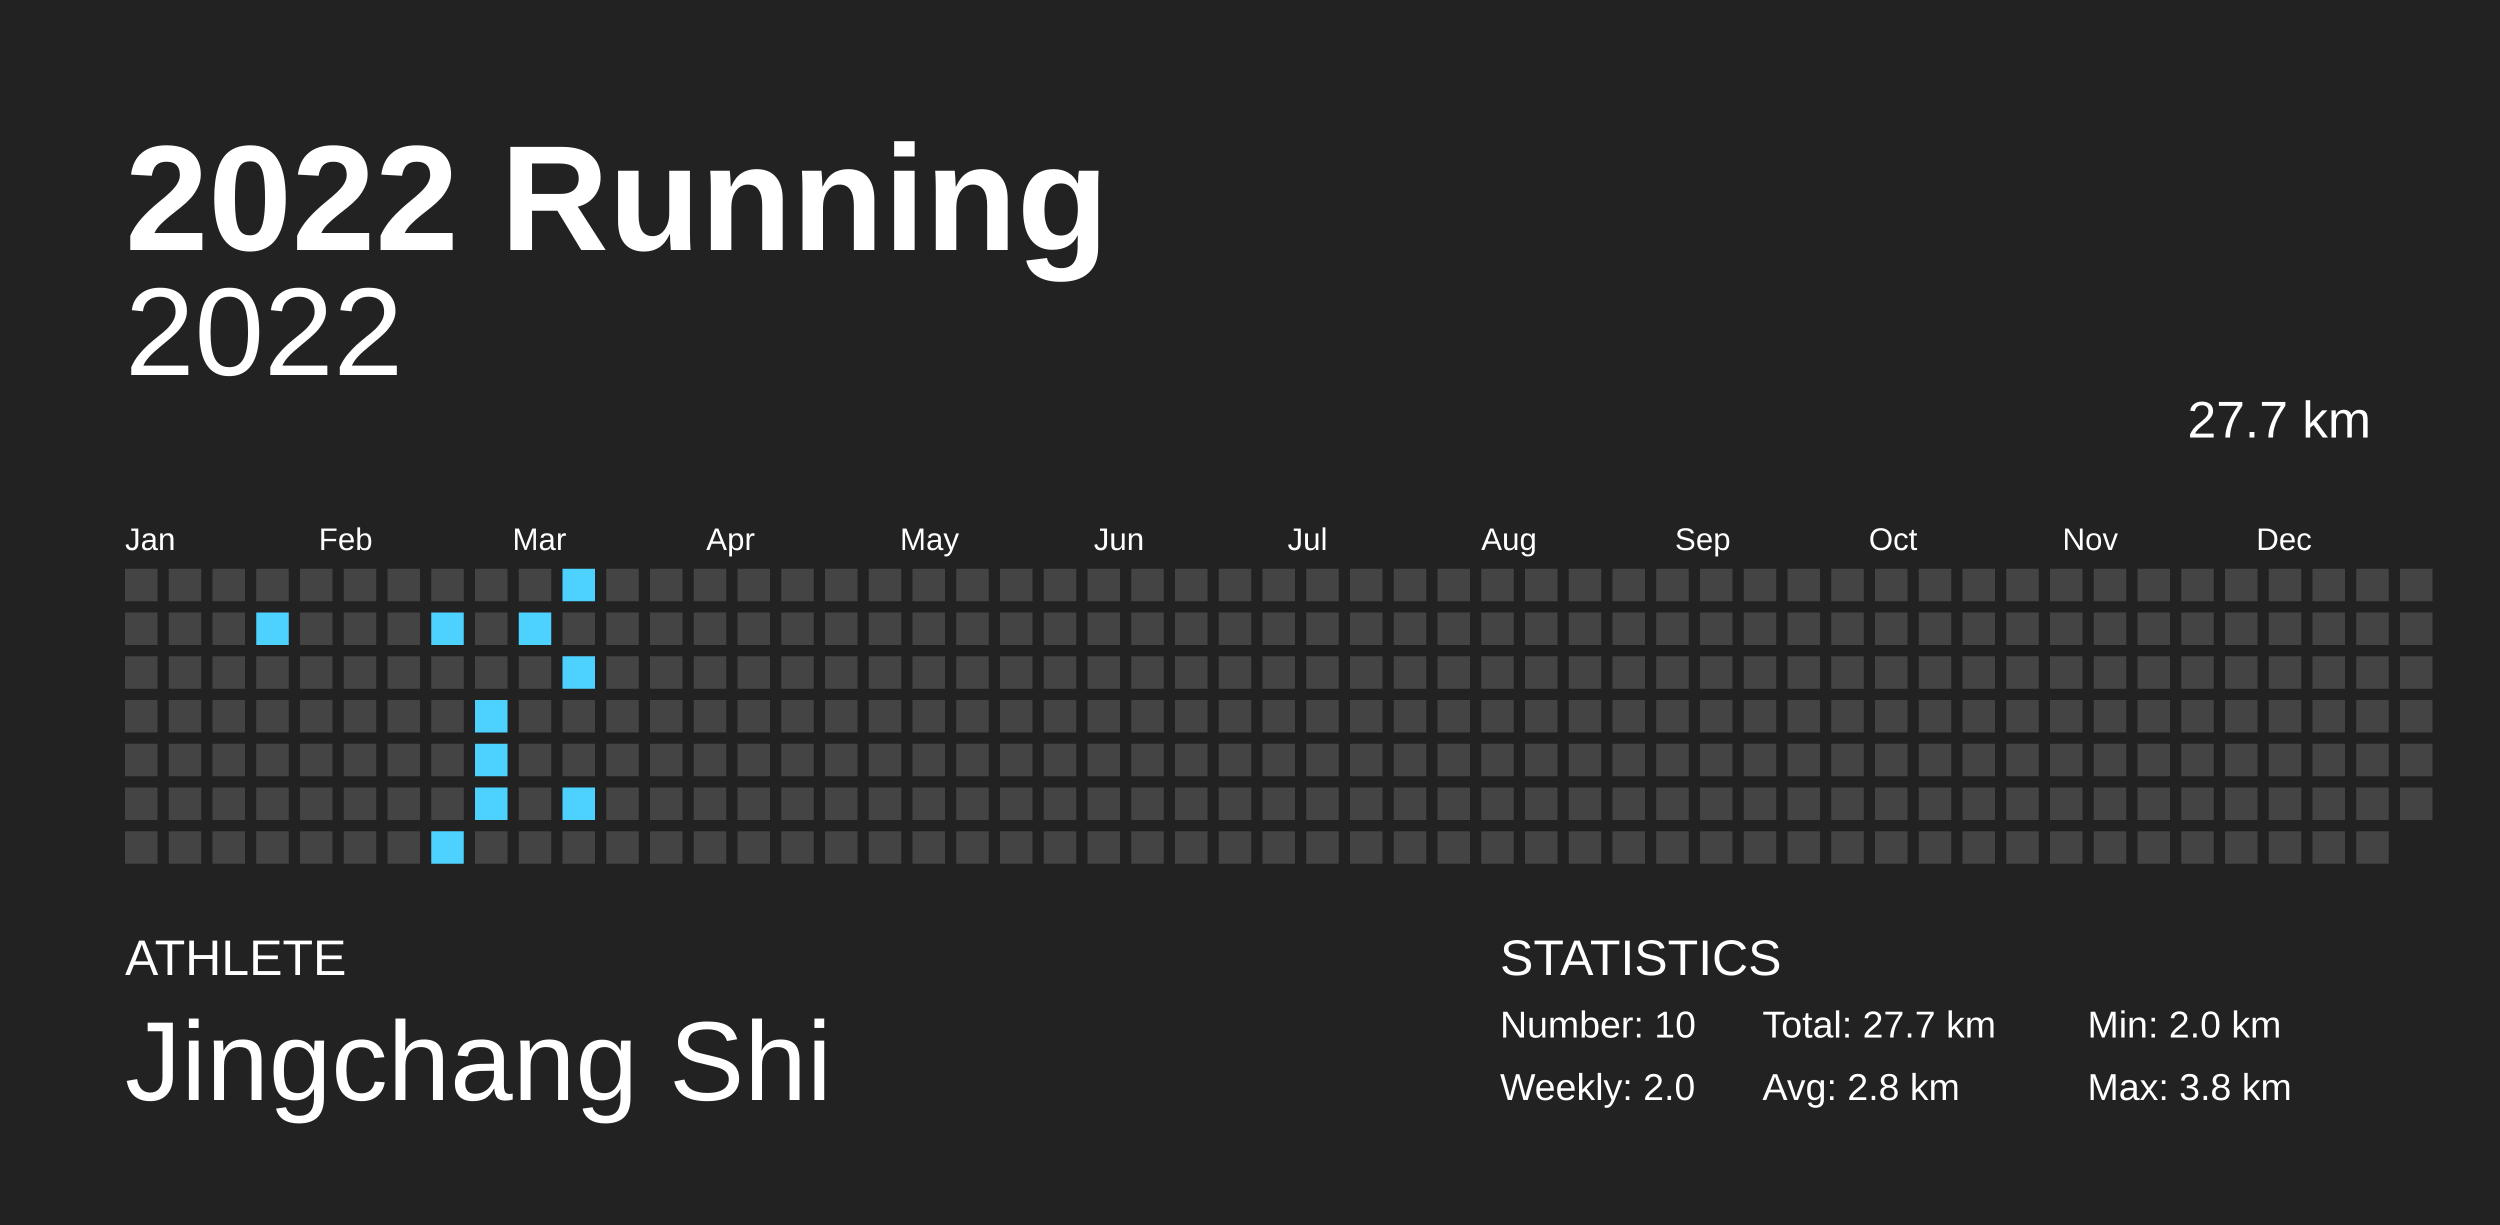
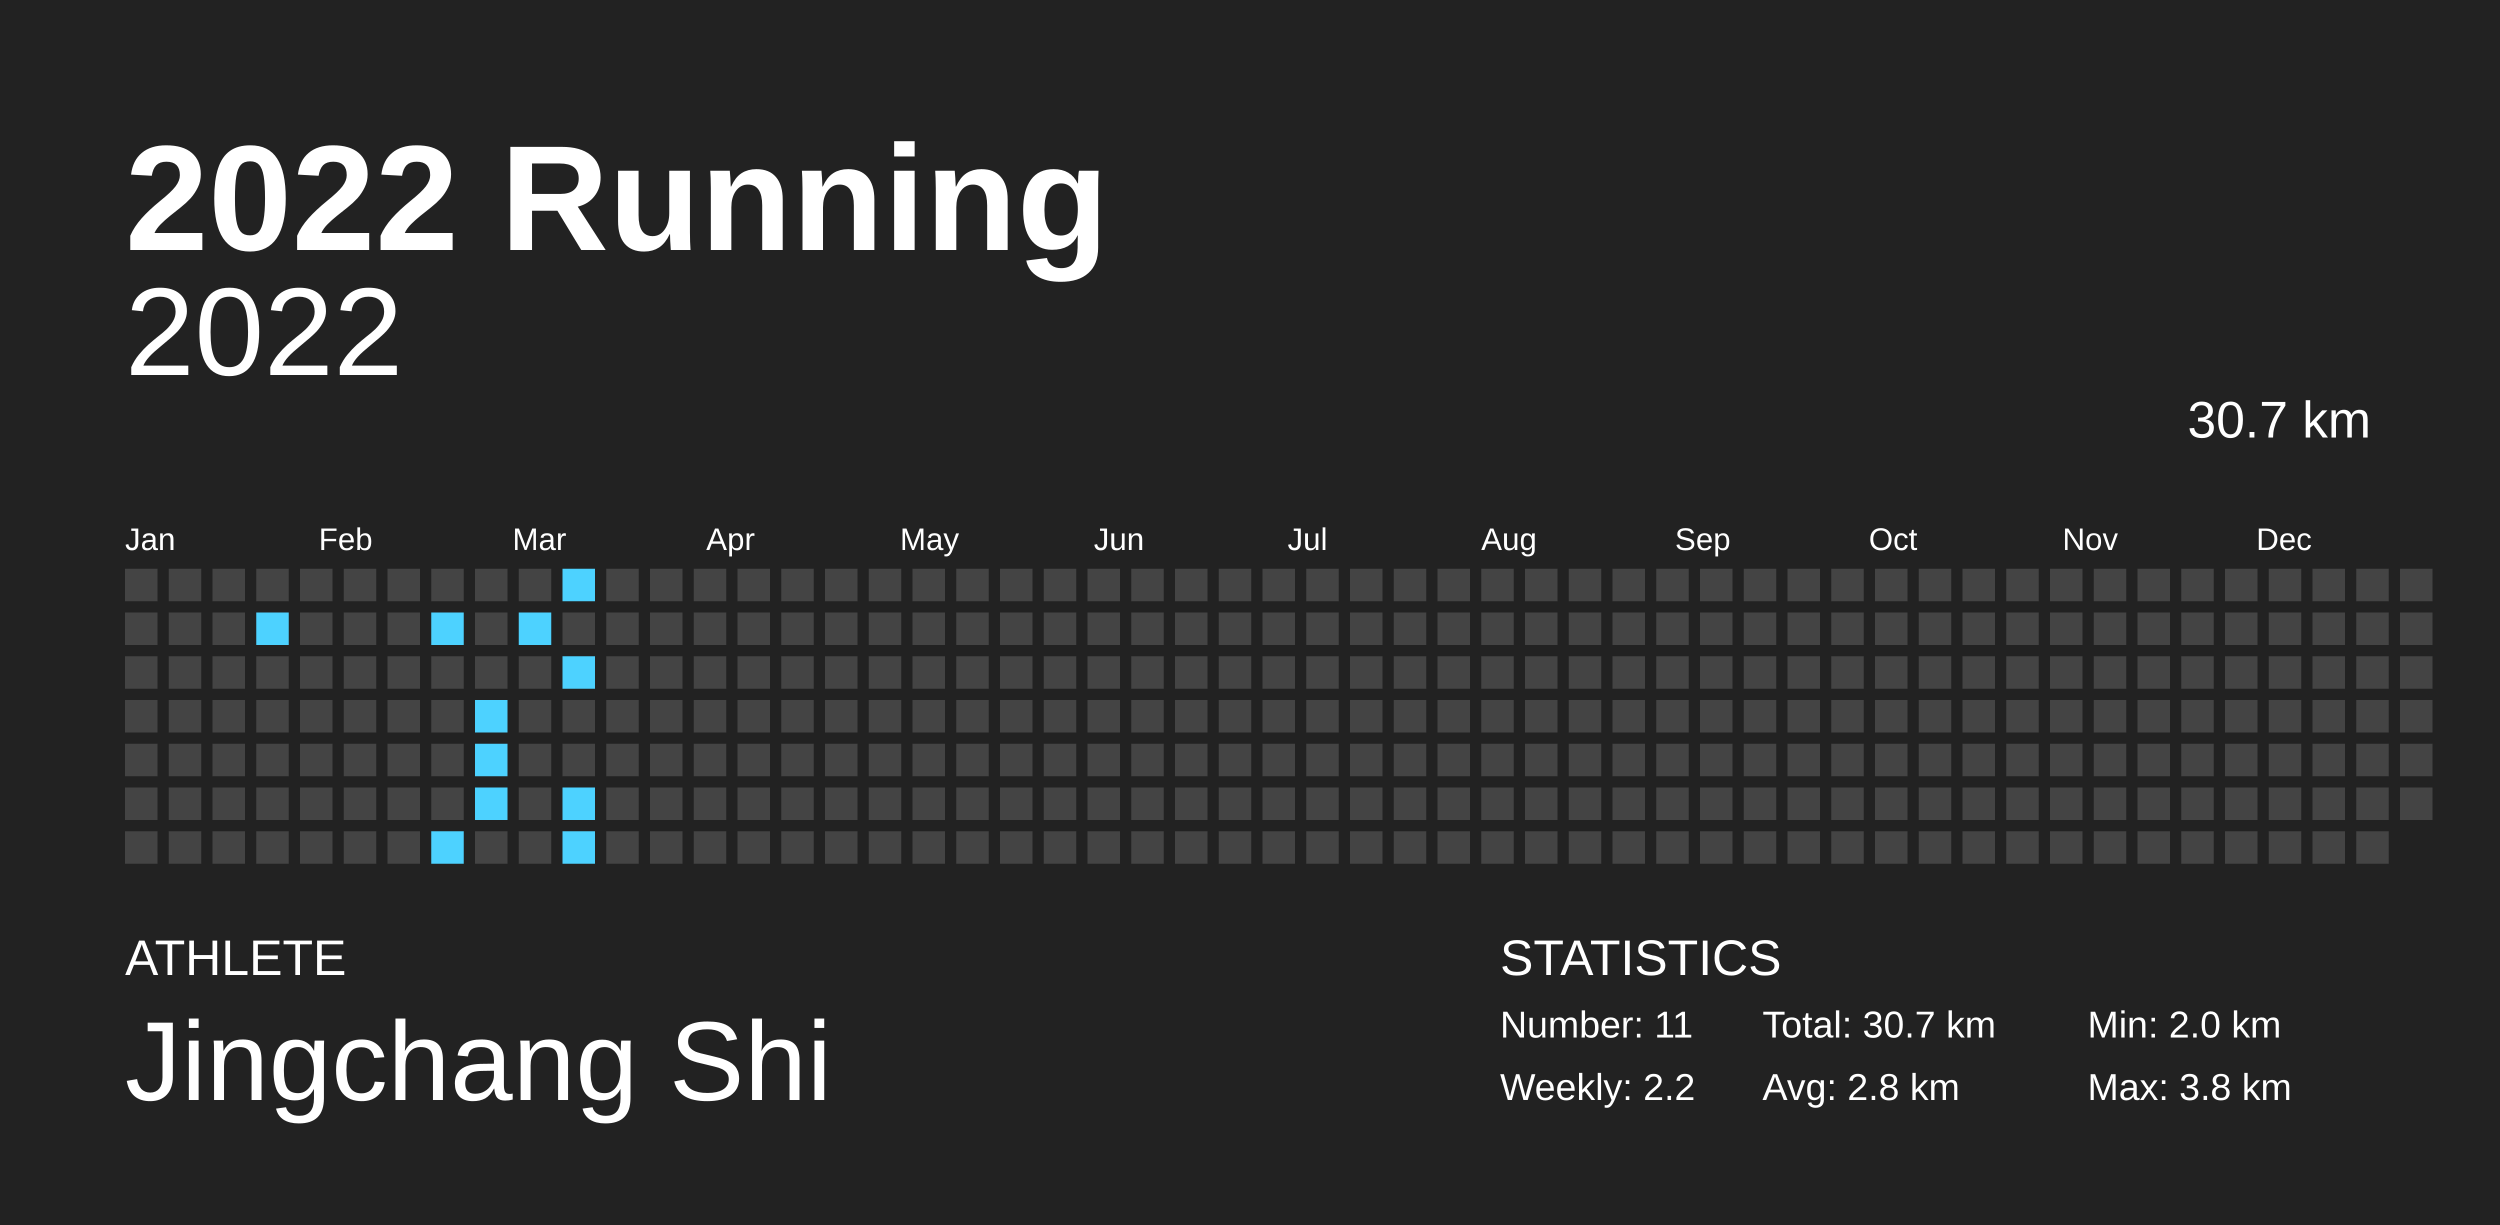
<svg xmlns="http://www.w3.org/2000/svg" baseProfile="full" height="98mm" version="1.1" viewBox="0,0,200,98" width="200mm">
  <defs />
  <rect fill="#222222" height="98" width="200" x="0" y="0" />
  <text fill="#FFFFFF" style="font-size:12px; font-family:Arial; font-weight:bold;" x="10" y="20">2022 Running</text>
  <text fill="#FFFFFF" style="font-size:4px; font-family:Arial" x="10" y="78">ATHLETE</text>
  <text fill="#FFFFFF" style="font-size:9px; font-family:Arial" x="10" y="88">Jingchang Shi</text>
  <text fill="#FFFFFF" style="font-size:4px; font-family:Arial" x="120" y="78">STATISTICS</text>
-   <text fill="#FFFFFF" style="font-size:3px; font-family:Arial" x="120" y="83">Number: 10</text>
-   <text fill="#FFFFFF" style="font-size:3px; font-family:Arial" x="120" y="88">Weekly: 2.0</text>
-   <text fill="#FFFFFF" style="font-size:3px; font-family:Arial" x="141" y="83">Total: 27.7 km</text>
+   <text fill="#FFFFFF" style="font-size:3px; font-family:Arial" x="120" y="83">Number: 11</text>
+   <text fill="#FFFFFF" style="font-size:3px; font-family:Arial" x="120" y="88">Weekly: 2.2</text>
+   <text fill="#FFFFFF" style="font-size:3px; font-family:Arial" x="141" y="83">Total: 30.7 km</text>
  <text fill="#FFFFFF" style="font-size:3px; font-family:Arial" x="141" y="88">Avg: 2.8 km</text>
  <text fill="#FFFFFF" style="font-size:3px; font-family:Arial" x="167" y="83">Min: 2.0 km</text>
  <text fill="#FFFFFF" style="font-size:3px; font-family:Arial" x="167" y="88">Max: 3.8 km</text>
  <text alignment-baseline="hanging" fill="#FFFFFF" style="font-size:10.0px; font-family:Arial;" x="10" y="30">2022</text>
-   <text alignment-baseline="hanging" fill="#FFFFFF" style="font-size:4.125px; font-family:Arial;" x="175" y="35">27.7 km</text>
+   <text alignment-baseline="hanging" fill="#FFFFFF" style="font-size:4.125px; font-family:Arial;" x="175" y="35">30.7 km</text>
  <text fill="#FFFFFF" style="font-size:2.5px; font-family:Arial" x="10.0" y="44">Jan</text>
  <text fill="#FFFFFF" style="font-size:2.5px; font-family:Arial" x="25.5" y="44">Feb</text>
  <text fill="#FFFFFF" style="font-size:2.5px; font-family:Arial" x="41.0" y="44">Mar</text>
  <text fill="#FFFFFF" style="font-size:2.5px; font-family:Arial" x="56.5" y="44">Apr</text>
  <text fill="#FFFFFF" style="font-size:2.5px; font-family:Arial" x="72.0" y="44">May</text>
  <text fill="#FFFFFF" style="font-size:2.5px; font-family:Arial" x="87.5" y="44">Jun</text>
  <text fill="#FFFFFF" style="font-size:2.5px; font-family:Arial" x="103.0" y="44">Jul</text>
  <text fill="#FFFFFF" style="font-size:2.5px; font-family:Arial" x="118.5" y="44">Aug</text>
  <text fill="#FFFFFF" style="font-size:2.5px; font-family:Arial" x="134.0" y="44">Sep</text>
  <text fill="#FFFFFF" style="font-size:2.5px; font-family:Arial" x="149.5" y="44">Oct</text>
  <text fill="#FFFFFF" style="font-size:2.5px; font-family:Arial" x="165.0" y="44">Nov</text>
  <text fill="#FFFFFF" style="font-size:2.5px; font-family:Arial" x="180.5" y="44">Dec</text>
  <rect fill="#444444" height="2.6" width="2.6" x="10.0" y="45.5" />
  <rect fill="#444444" height="2.6" width="2.6" x="10.0" y="49.0" />
  <rect fill="#444444" height="2.6" width="2.6" x="10.0" y="52.5" />
  <rect fill="#444444" height="2.6" width="2.6" x="10.0" y="56.0" />
  <rect fill="#444444" height="2.6" width="2.6" x="10.0" y="59.5" />
  <rect fill="#444444" height="2.6" width="2.6" x="10.0" y="63.0" />
  <rect fill="#444444" height="2.6" width="2.6" x="10.0" y="66.5" />
  <rect fill="#444444" height="2.6" width="2.6" x="13.5" y="45.5" />
  <rect fill="#444444" height="2.6" width="2.6" x="13.5" y="49.0" />
  <rect fill="#444444" height="2.6" width="2.6" x="13.5" y="52.5" />
  <rect fill="#444444" height="2.6" width="2.6" x="13.5" y="56.0" />
  <rect fill="#444444" height="2.6" width="2.6" x="13.5" y="59.5" />
  <rect fill="#444444" height="2.6" width="2.6" x="13.5" y="63.0" />
  <rect fill="#444444" height="2.6" width="2.6" x="13.5" y="66.5" />
  <rect fill="#444444" height="2.6" width="2.6" x="17.0" y="45.5" />
  <rect fill="#444444" height="2.6" width="2.6" x="17.0" y="49.0" />
  <rect fill="#444444" height="2.6" width="2.6" x="17.0" y="52.5" />
  <rect fill="#444444" height="2.6" width="2.6" x="17.0" y="56.0" />
  <rect fill="#444444" height="2.6" width="2.6" x="17.0" y="59.5" />
  <rect fill="#444444" height="2.6" width="2.6" x="17.0" y="63.0" />
  <rect fill="#444444" height="2.6" width="2.6" x="17.0" y="66.5" />
  <rect fill="#444444" height="2.6" width="2.6" x="20.5" y="45.5" />
  <rect fill="#4dd2ff" height="2.6" width="2.6" x="20.5" y="49.0" />
  <rect fill="#444444" height="2.6" width="2.6" x="20.5" y="52.5" />
  <rect fill="#444444" height="2.6" width="2.6" x="20.5" y="56.0" />
  <rect fill="#444444" height="2.6" width="2.6" x="20.5" y="59.5" />
  <rect fill="#444444" height="2.6" width="2.6" x="20.5" y="63.0" />
  <rect fill="#444444" height="2.6" width="2.6" x="20.5" y="66.5" />
  <rect fill="#444444" height="2.6" width="2.6" x="24.0" y="45.5" />
  <rect fill="#444444" height="2.6" width="2.6" x="24.0" y="49.0" />
  <rect fill="#444444" height="2.6" width="2.6" x="24.0" y="52.5" />
  <rect fill="#444444" height="2.6" width="2.6" x="24.0" y="56.0" />
  <rect fill="#444444" height="2.6" width="2.6" x="24.0" y="59.5" />
  <rect fill="#444444" height="2.6" width="2.6" x="24.0" y="63.0" />
  <rect fill="#444444" height="2.6" width="2.6" x="24.0" y="66.5" />
  <rect fill="#444444" height="2.6" width="2.6" x="27.5" y="45.5" />
  <rect fill="#444444" height="2.6" width="2.6" x="27.5" y="49.0" />
  <rect fill="#444444" height="2.6" width="2.6" x="27.5" y="52.5" />
  <rect fill="#444444" height="2.6" width="2.6" x="27.5" y="56.0" />
  <rect fill="#444444" height="2.6" width="2.6" x="27.5" y="59.5" />
  <rect fill="#444444" height="2.6" width="2.6" x="27.5" y="63.0" />
  <rect fill="#444444" height="2.6" width="2.6" x="27.5" y="66.5" />
  <rect fill="#444444" height="2.6" width="2.6" x="31.0" y="45.5" />
  <rect fill="#444444" height="2.6" width="2.6" x="31.0" y="49.0" />
  <rect fill="#444444" height="2.6" width="2.6" x="31.0" y="52.5" />
  <rect fill="#444444" height="2.6" width="2.6" x="31.0" y="56.0" />
  <rect fill="#444444" height="2.6" width="2.6" x="31.0" y="59.5" />
  <rect fill="#444444" height="2.6" width="2.6" x="31.0" y="63.0" />
  <rect fill="#444444" height="2.6" width="2.6" x="31.0" y="66.5" />
  <rect fill="#444444" height="2.6" width="2.6" x="34.5" y="45.5" />
  <rect fill="#4dd2ff" height="2.6" width="2.6" x="34.5" y="49.0" />
  <rect fill="#444444" height="2.6" width="2.6" x="34.5" y="52.5" />
  <rect fill="#444444" height="2.6" width="2.6" x="34.5" y="56.0" />
  <rect fill="#444444" height="2.6" width="2.6" x="34.5" y="59.5" />
  <rect fill="#444444" height="2.6" width="2.6" x="34.5" y="63.0" />
  <rect fill="#4dd2ff" height="2.6" width="2.6" x="34.5" y="66.5" />
  <rect fill="#444444" height="2.6" width="2.6" x="38.0" y="45.5" />
  <rect fill="#444444" height="2.6" width="2.6" x="38.0" y="49.0" />
  <rect fill="#444444" height="2.6" width="2.6" x="38.0" y="52.5" />
  <rect fill="#4dd2ff" height="2.6" width="2.6" x="38.0" y="56.0" />
  <rect fill="#4dd2ff" height="2.6" width="2.6" x="38.0" y="59.5" />
  <rect fill="#4dd2ff" height="2.6" width="2.6" x="38.0" y="63.0" />
  <rect fill="#444444" height="2.6" width="2.6" x="38.0" y="66.5" />
  <rect fill="#444444" height="2.6" width="2.6" x="41.5" y="45.5" />
  <rect fill="#4dd2ff" height="2.6" width="2.6" x="41.5" y="49.0" />
  <rect fill="#444444" height="2.6" width="2.6" x="41.5" y="52.5" />
  <rect fill="#444444" height="2.6" width="2.6" x="41.5" y="56.0" />
  <rect fill="#444444" height="2.6" width="2.6" x="41.5" y="59.5" />
  <rect fill="#444444" height="2.6" width="2.6" x="41.5" y="63.0" />
  <rect fill="#444444" height="2.6" width="2.6" x="41.5" y="66.5" />
  <rect fill="#4dd2ff" height="2.6" width="2.6" x="45.0" y="45.5" />
  <rect fill="#444444" height="2.6" width="2.6" x="45.0" y="49.0" />
  <rect fill="#4dd2ff" height="2.6" width="2.6" x="45.0" y="52.5" />
  <rect fill="#444444" height="2.6" width="2.6" x="45.0" y="56.0" />
  <rect fill="#444444" height="2.6" width="2.6" x="45.0" y="59.5" />
  <rect fill="#4dd2ff" height="2.6" width="2.6" x="45.0" y="63.0" />
-   <rect fill="#444444" height="2.6" width="2.6" x="45.0" y="66.5" />
+   <rect fill="#4dd2ff" height="2.6" width="2.6" x="45.0" y="66.5" />
  <rect fill="#444444" height="2.6" width="2.6" x="48.5" y="45.5" />
  <rect fill="#444444" height="2.6" width="2.6" x="48.5" y="49.0" />
  <rect fill="#444444" height="2.6" width="2.6" x="48.5" y="52.5" />
  <rect fill="#444444" height="2.6" width="2.6" x="48.5" y="56.0" />
  <rect fill="#444444" height="2.6" width="2.6" x="48.5" y="59.5" />
  <rect fill="#444444" height="2.6" width="2.6" x="48.5" y="63.0" />
  <rect fill="#444444" height="2.6" width="2.6" x="48.5" y="66.5" />
  <rect fill="#444444" height="2.6" width="2.6" x="52.0" y="45.5" />
  <rect fill="#444444" height="2.6" width="2.6" x="52.0" y="49.0" />
  <rect fill="#444444" height="2.6" width="2.6" x="52.0" y="52.5" />
  <rect fill="#444444" height="2.6" width="2.6" x="52.0" y="56.0" />
  <rect fill="#444444" height="2.6" width="2.6" x="52.0" y="59.5" />
  <rect fill="#444444" height="2.6" width="2.6" x="52.0" y="63.0" />
  <rect fill="#444444" height="2.6" width="2.6" x="52.0" y="66.5" />
  <rect fill="#444444" height="2.6" width="2.6" x="55.5" y="45.5" />
  <rect fill="#444444" height="2.6" width="2.6" x="55.5" y="49.0" />
  <rect fill="#444444" height="2.6" width="2.6" x="55.5" y="52.5" />
  <rect fill="#444444" height="2.6" width="2.6" x="55.5" y="56.0" />
  <rect fill="#444444" height="2.6" width="2.6" x="55.5" y="59.5" />
  <rect fill="#444444" height="2.6" width="2.6" x="55.5" y="63.0" />
  <rect fill="#444444" height="2.6" width="2.6" x="55.5" y="66.5" />
  <rect fill="#444444" height="2.6" width="2.6" x="59.0" y="45.5" />
  <rect fill="#444444" height="2.6" width="2.6" x="59.0" y="49.0" />
  <rect fill="#444444" height="2.6" width="2.6" x="59.0" y="52.5" />
  <rect fill="#444444" height="2.6" width="2.6" x="59.0" y="56.0" />
  <rect fill="#444444" height="2.6" width="2.6" x="59.0" y="59.5" />
  <rect fill="#444444" height="2.6" width="2.6" x="59.0" y="63.0" />
  <rect fill="#444444" height="2.6" width="2.6" x="59.0" y="66.5" />
  <rect fill="#444444" height="2.6" width="2.6" x="62.5" y="45.5" />
  <rect fill="#444444" height="2.6" width="2.6" x="62.5" y="49.0" />
  <rect fill="#444444" height="2.6" width="2.6" x="62.5" y="52.5" />
  <rect fill="#444444" height="2.6" width="2.6" x="62.5" y="56.0" />
  <rect fill="#444444" height="2.6" width="2.6" x="62.5" y="59.5" />
  <rect fill="#444444" height="2.6" width="2.6" x="62.5" y="63.0" />
  <rect fill="#444444" height="2.6" width="2.6" x="62.5" y="66.5" />
  <rect fill="#444444" height="2.6" width="2.6" x="66.0" y="45.5" />
  <rect fill="#444444" height="2.6" width="2.6" x="66.0" y="49.0" />
  <rect fill="#444444" height="2.6" width="2.6" x="66.0" y="52.5" />
  <rect fill="#444444" height="2.6" width="2.6" x="66.0" y="56.0" />
  <rect fill="#444444" height="2.6" width="2.6" x="66.0" y="59.5" />
  <rect fill="#444444" height="2.6" width="2.6" x="66.0" y="63.0" />
  <rect fill="#444444" height="2.6" width="2.6" x="66.0" y="66.5" />
  <rect fill="#444444" height="2.6" width="2.6" x="69.5" y="45.5" />
  <rect fill="#444444" height="2.6" width="2.6" x="69.5" y="49.0" />
  <rect fill="#444444" height="2.6" width="2.6" x="69.5" y="52.5" />
  <rect fill="#444444" height="2.6" width="2.6" x="69.5" y="56.0" />
  <rect fill="#444444" height="2.6" width="2.6" x="69.5" y="59.5" />
  <rect fill="#444444" height="2.6" width="2.6" x="69.5" y="63.0" />
  <rect fill="#444444" height="2.6" width="2.6" x="69.5" y="66.5" />
  <rect fill="#444444" height="2.6" width="2.6" x="73.0" y="45.5" />
  <rect fill="#444444" height="2.6" width="2.6" x="73.0" y="49.0" />
  <rect fill="#444444" height="2.6" width="2.6" x="73.0" y="52.5" />
  <rect fill="#444444" height="2.6" width="2.6" x="73.0" y="56.0" />
  <rect fill="#444444" height="2.6" width="2.6" x="73.0" y="59.5" />
  <rect fill="#444444" height="2.6" width="2.6" x="73.0" y="63.0" />
  <rect fill="#444444" height="2.6" width="2.6" x="73.0" y="66.5" />
  <rect fill="#444444" height="2.6" width="2.6" x="76.5" y="45.5" />
  <rect fill="#444444" height="2.6" width="2.6" x="76.5" y="49.0" />
  <rect fill="#444444" height="2.6" width="2.6" x="76.5" y="52.5" />
  <rect fill="#444444" height="2.6" width="2.6" x="76.5" y="56.0" />
  <rect fill="#444444" height="2.6" width="2.6" x="76.5" y="59.5" />
  <rect fill="#444444" height="2.6" width="2.6" x="76.5" y="63.0" />
  <rect fill="#444444" height="2.6" width="2.6" x="76.5" y="66.5" />
  <rect fill="#444444" height="2.6" width="2.6" x="80.0" y="45.5" />
  <rect fill="#444444" height="2.6" width="2.6" x="80.0" y="49.0" />
  <rect fill="#444444" height="2.6" width="2.6" x="80.0" y="52.5" />
  <rect fill="#444444" height="2.6" width="2.6" x="80.0" y="56.0" />
  <rect fill="#444444" height="2.6" width="2.6" x="80.0" y="59.5" />
  <rect fill="#444444" height="2.6" width="2.6" x="80.0" y="63.0" />
  <rect fill="#444444" height="2.6" width="2.6" x="80.0" y="66.5" />
  <rect fill="#444444" height="2.6" width="2.6" x="83.5" y="45.5" />
  <rect fill="#444444" height="2.6" width="2.6" x="83.5" y="49.0" />
  <rect fill="#444444" height="2.6" width="2.6" x="83.5" y="52.5" />
  <rect fill="#444444" height="2.6" width="2.6" x="83.5" y="56.0" />
  <rect fill="#444444" height="2.6" width="2.6" x="83.5" y="59.5" />
  <rect fill="#444444" height="2.6" width="2.6" x="83.5" y="63.0" />
  <rect fill="#444444" height="2.6" width="2.6" x="83.5" y="66.5" />
  <rect fill="#444444" height="2.6" width="2.6" x="87.0" y="45.5" />
  <rect fill="#444444" height="2.6" width="2.6" x="87.0" y="49.0" />
  <rect fill="#444444" height="2.6" width="2.6" x="87.0" y="52.5" />
  <rect fill="#444444" height="2.6" width="2.6" x="87.0" y="56.0" />
  <rect fill="#444444" height="2.6" width="2.6" x="87.0" y="59.5" />
  <rect fill="#444444" height="2.6" width="2.6" x="87.0" y="63.0" />
  <rect fill="#444444" height="2.6" width="2.6" x="87.0" y="66.5" />
  <rect fill="#444444" height="2.6" width="2.6" x="90.5" y="45.5" />
  <rect fill="#444444" height="2.6" width="2.6" x="90.5" y="49.0" />
  <rect fill="#444444" height="2.6" width="2.6" x="90.5" y="52.5" />
  <rect fill="#444444" height="2.6" width="2.6" x="90.5" y="56.0" />
  <rect fill="#444444" height="2.6" width="2.6" x="90.5" y="59.5" />
  <rect fill="#444444" height="2.6" width="2.6" x="90.5" y="63.0" />
  <rect fill="#444444" height="2.6" width="2.6" x="90.5" y="66.5" />
  <rect fill="#444444" height="2.6" width="2.6" x="94.0" y="45.5" />
  <rect fill="#444444" height="2.6" width="2.6" x="94.0" y="49.0" />
  <rect fill="#444444" height="2.6" width="2.6" x="94.0" y="52.5" />
  <rect fill="#444444" height="2.6" width="2.6" x="94.0" y="56.0" />
  <rect fill="#444444" height="2.6" width="2.6" x="94.0" y="59.5" />
  <rect fill="#444444" height="2.6" width="2.6" x="94.0" y="63.0" />
  <rect fill="#444444" height="2.6" width="2.6" x="94.0" y="66.5" />
  <rect fill="#444444" height="2.6" width="2.6" x="97.5" y="45.5" />
  <rect fill="#444444" height="2.6" width="2.6" x="97.5" y="49.0" />
  <rect fill="#444444" height="2.6" width="2.6" x="97.5" y="52.5" />
  <rect fill="#444444" height="2.6" width="2.6" x="97.5" y="56.0" />
  <rect fill="#444444" height="2.6" width="2.6" x="97.5" y="59.5" />
  <rect fill="#444444" height="2.6" width="2.6" x="97.5" y="63.0" />
  <rect fill="#444444" height="2.6" width="2.6" x="97.5" y="66.5" />
  <rect fill="#444444" height="2.6" width="2.6" x="101.0" y="45.5" />
  <rect fill="#444444" height="2.6" width="2.6" x="101.0" y="49.0" />
  <rect fill="#444444" height="2.6" width="2.6" x="101.0" y="52.5" />
  <rect fill="#444444" height="2.6" width="2.6" x="101.0" y="56.0" />
  <rect fill="#444444" height="2.6" width="2.6" x="101.0" y="59.5" />
  <rect fill="#444444" height="2.6" width="2.6" x="101.0" y="63.0" />
  <rect fill="#444444" height="2.6" width="2.6" x="101.0" y="66.5" />
  <rect fill="#444444" height="2.6" width="2.6" x="104.5" y="45.5" />
  <rect fill="#444444" height="2.6" width="2.6" x="104.5" y="49.0" />
  <rect fill="#444444" height="2.6" width="2.6" x="104.5" y="52.5" />
  <rect fill="#444444" height="2.6" width="2.6" x="104.5" y="56.0" />
  <rect fill="#444444" height="2.6" width="2.6" x="104.5" y="59.5" />
  <rect fill="#444444" height="2.6" width="2.6" x="104.5" y="63.0" />
  <rect fill="#444444" height="2.6" width="2.6" x="104.5" y="66.5" />
  <rect fill="#444444" height="2.6" width="2.6" x="108.0" y="45.5" />
  <rect fill="#444444" height="2.6" width="2.6" x="108.0" y="49.0" />
  <rect fill="#444444" height="2.6" width="2.6" x="108.0" y="52.5" />
  <rect fill="#444444" height="2.6" width="2.6" x="108.0" y="56.0" />
  <rect fill="#444444" height="2.6" width="2.6" x="108.0" y="59.5" />
  <rect fill="#444444" height="2.6" width="2.6" x="108.0" y="63.0" />
  <rect fill="#444444" height="2.6" width="2.6" x="108.0" y="66.5" />
  <rect fill="#444444" height="2.6" width="2.6" x="111.5" y="45.5" />
  <rect fill="#444444" height="2.6" width="2.6" x="111.5" y="49.0" />
  <rect fill="#444444" height="2.6" width="2.6" x="111.5" y="52.5" />
  <rect fill="#444444" height="2.6" width="2.6" x="111.5" y="56.0" />
  <rect fill="#444444" height="2.6" width="2.6" x="111.5" y="59.5" />
  <rect fill="#444444" height="2.6" width="2.6" x="111.5" y="63.0" />
  <rect fill="#444444" height="2.6" width="2.6" x="111.5" y="66.5" />
  <rect fill="#444444" height="2.6" width="2.6" x="115.0" y="45.5" />
  <rect fill="#444444" height="2.6" width="2.6" x="115.0" y="49.0" />
  <rect fill="#444444" height="2.6" width="2.6" x="115.0" y="52.5" />
  <rect fill="#444444" height="2.6" width="2.6" x="115.0" y="56.0" />
  <rect fill="#444444" height="2.6" width="2.6" x="115.0" y="59.5" />
  <rect fill="#444444" height="2.6" width="2.6" x="115.0" y="63.0" />
  <rect fill="#444444" height="2.6" width="2.6" x="115.0" y="66.5" />
  <rect fill="#444444" height="2.6" width="2.6" x="118.5" y="45.5" />
  <rect fill="#444444" height="2.6" width="2.6" x="118.5" y="49.0" />
  <rect fill="#444444" height="2.6" width="2.6" x="118.5" y="52.5" />
  <rect fill="#444444" height="2.6" width="2.6" x="118.5" y="56.0" />
  <rect fill="#444444" height="2.6" width="2.6" x="118.5" y="59.5" />
  <rect fill="#444444" height="2.6" width="2.6" x="118.5" y="63.0" />
  <rect fill="#444444" height="2.6" width="2.6" x="118.5" y="66.5" />
  <rect fill="#444444" height="2.6" width="2.6" x="122.0" y="45.5" />
  <rect fill="#444444" height="2.6" width="2.6" x="122.0" y="49.0" />
  <rect fill="#444444" height="2.6" width="2.6" x="122.0" y="52.5" />
  <rect fill="#444444" height="2.6" width="2.6" x="122.0" y="56.0" />
  <rect fill="#444444" height="2.6" width="2.6" x="122.0" y="59.5" />
  <rect fill="#444444" height="2.6" width="2.6" x="122.0" y="63.0" />
  <rect fill="#444444" height="2.6" width="2.6" x="122.0" y="66.5" />
  <rect fill="#444444" height="2.6" width="2.6" x="125.5" y="45.5" />
  <rect fill="#444444" height="2.6" width="2.6" x="125.5" y="49.0" />
  <rect fill="#444444" height="2.6" width="2.6" x="125.5" y="52.5" />
  <rect fill="#444444" height="2.6" width="2.6" x="125.5" y="56.0" />
  <rect fill="#444444" height="2.6" width="2.6" x="125.5" y="59.5" />
  <rect fill="#444444" height="2.6" width="2.6" x="125.5" y="63.0" />
  <rect fill="#444444" height="2.6" width="2.6" x="125.5" y="66.5" />
  <rect fill="#444444" height="2.6" width="2.6" x="129.0" y="45.5" />
  <rect fill="#444444" height="2.6" width="2.6" x="129.0" y="49.0" />
  <rect fill="#444444" height="2.6" width="2.6" x="129.0" y="52.5" />
  <rect fill="#444444" height="2.6" width="2.6" x="129.0" y="56.0" />
  <rect fill="#444444" height="2.6" width="2.6" x="129.0" y="59.5" />
  <rect fill="#444444" height="2.6" width="2.6" x="129.0" y="63.0" />
  <rect fill="#444444" height="2.6" width="2.6" x="129.0" y="66.5" />
  <rect fill="#444444" height="2.6" width="2.6" x="132.5" y="45.5" />
  <rect fill="#444444" height="2.6" width="2.6" x="132.5" y="49.0" />
  <rect fill="#444444" height="2.6" width="2.6" x="132.5" y="52.5" />
  <rect fill="#444444" height="2.6" width="2.6" x="132.5" y="56.0" />
  <rect fill="#444444" height="2.6" width="2.6" x="132.5" y="59.5" />
  <rect fill="#444444" height="2.6" width="2.6" x="132.5" y="63.0" />
  <rect fill="#444444" height="2.6" width="2.6" x="132.5" y="66.5" />
  <rect fill="#444444" height="2.6" width="2.6" x="136.0" y="45.5" />
  <rect fill="#444444" height="2.6" width="2.6" x="136.0" y="49.0" />
  <rect fill="#444444" height="2.6" width="2.6" x="136.0" y="52.5" />
  <rect fill="#444444" height="2.6" width="2.6" x="136.0" y="56.0" />
  <rect fill="#444444" height="2.6" width="2.6" x="136.0" y="59.5" />
  <rect fill="#444444" height="2.6" width="2.6" x="136.0" y="63.0" />
  <rect fill="#444444" height="2.6" width="2.6" x="136.0" y="66.5" />
  <rect fill="#444444" height="2.6" width="2.6" x="139.5" y="45.5" />
  <rect fill="#444444" height="2.6" width="2.6" x="139.5" y="49.0" />
  <rect fill="#444444" height="2.6" width="2.6" x="139.5" y="52.5" />
  <rect fill="#444444" height="2.6" width="2.6" x="139.5" y="56.0" />
  <rect fill="#444444" height="2.6" width="2.6" x="139.5" y="59.5" />
  <rect fill="#444444" height="2.6" width="2.6" x="139.5" y="63.0" />
  <rect fill="#444444" height="2.6" width="2.6" x="139.5" y="66.5" />
  <rect fill="#444444" height="2.6" width="2.6" x="143.0" y="45.5" />
  <rect fill="#444444" height="2.6" width="2.6" x="143.0" y="49.0" />
  <rect fill="#444444" height="2.6" width="2.6" x="143.0" y="52.5" />
  <rect fill="#444444" height="2.6" width="2.6" x="143.0" y="56.0" />
  <rect fill="#444444" height="2.6" width="2.6" x="143.0" y="59.5" />
  <rect fill="#444444" height="2.6" width="2.6" x="143.0" y="63.0" />
  <rect fill="#444444" height="2.6" width="2.6" x="143.0" y="66.5" />
  <rect fill="#444444" height="2.6" width="2.6" x="146.5" y="45.5" />
  <rect fill="#444444" height="2.6" width="2.6" x="146.5" y="49.0" />
  <rect fill="#444444" height="2.6" width="2.6" x="146.5" y="52.5" />
  <rect fill="#444444" height="2.6" width="2.6" x="146.5" y="56.0" />
  <rect fill="#444444" height="2.6" width="2.6" x="146.5" y="59.5" />
  <rect fill="#444444" height="2.6" width="2.6" x="146.5" y="63.0" />
  <rect fill="#444444" height="2.6" width="2.6" x="146.5" y="66.5" />
  <rect fill="#444444" height="2.6" width="2.6" x="150.0" y="45.5" />
  <rect fill="#444444" height="2.6" width="2.6" x="150.0" y="49.0" />
  <rect fill="#444444" height="2.6" width="2.6" x="150.0" y="52.5" />
  <rect fill="#444444" height="2.6" width="2.6" x="150.0" y="56.0" />
  <rect fill="#444444" height="2.6" width="2.6" x="150.0" y="59.5" />
  <rect fill="#444444" height="2.6" width="2.6" x="150.0" y="63.0" />
  <rect fill="#444444" height="2.6" width="2.6" x="150.0" y="66.5" />
  <rect fill="#444444" height="2.6" width="2.6" x="153.5" y="45.5" />
  <rect fill="#444444" height="2.6" width="2.6" x="153.5" y="49.0" />
  <rect fill="#444444" height="2.6" width="2.6" x="153.5" y="52.5" />
  <rect fill="#444444" height="2.6" width="2.6" x="153.5" y="56.0" />
  <rect fill="#444444" height="2.6" width="2.6" x="153.5" y="59.5" />
  <rect fill="#444444" height="2.6" width="2.6" x="153.5" y="63.0" />
  <rect fill="#444444" height="2.6" width="2.6" x="153.5" y="66.5" />
  <rect fill="#444444" height="2.6" width="2.6" x="157.0" y="45.5" />
  <rect fill="#444444" height="2.6" width="2.6" x="157.0" y="49.0" />
  <rect fill="#444444" height="2.6" width="2.6" x="157.0" y="52.5" />
  <rect fill="#444444" height="2.6" width="2.6" x="157.0" y="56.0" />
  <rect fill="#444444" height="2.6" width="2.6" x="157.0" y="59.5" />
  <rect fill="#444444" height="2.6" width="2.6" x="157.0" y="63.0" />
  <rect fill="#444444" height="2.6" width="2.6" x="157.0" y="66.5" />
  <rect fill="#444444" height="2.6" width="2.6" x="160.5" y="45.5" />
  <rect fill="#444444" height="2.6" width="2.6" x="160.5" y="49.0" />
  <rect fill="#444444" height="2.6" width="2.6" x="160.5" y="52.5" />
  <rect fill="#444444" height="2.6" width="2.6" x="160.5" y="56.0" />
  <rect fill="#444444" height="2.6" width="2.6" x="160.5" y="59.5" />
  <rect fill="#444444" height="2.6" width="2.6" x="160.5" y="63.0" />
  <rect fill="#444444" height="2.6" width="2.6" x="160.5" y="66.5" />
  <rect fill="#444444" height="2.6" width="2.6" x="164.0" y="45.5" />
  <rect fill="#444444" height="2.6" width="2.6" x="164.0" y="49.0" />
  <rect fill="#444444" height="2.6" width="2.6" x="164.0" y="52.5" />
  <rect fill="#444444" height="2.6" width="2.6" x="164.0" y="56.0" />
  <rect fill="#444444" height="2.6" width="2.6" x="164.0" y="59.5" />
  <rect fill="#444444" height="2.6" width="2.6" x="164.0" y="63.0" />
  <rect fill="#444444" height="2.6" width="2.6" x="164.0" y="66.5" />
  <rect fill="#444444" height="2.6" width="2.6" x="167.5" y="45.5" />
  <rect fill="#444444" height="2.6" width="2.6" x="167.5" y="49.0" />
  <rect fill="#444444" height="2.6" width="2.6" x="167.5" y="52.5" />
  <rect fill="#444444" height="2.6" width="2.6" x="167.5" y="56.0" />
  <rect fill="#444444" height="2.6" width="2.6" x="167.5" y="59.5" />
  <rect fill="#444444" height="2.6" width="2.6" x="167.5" y="63.0" />
  <rect fill="#444444" height="2.6" width="2.6" x="167.5" y="66.5" />
  <rect fill="#444444" height="2.6" width="2.6" x="171.0" y="45.5" />
  <rect fill="#444444" height="2.6" width="2.6" x="171.0" y="49.0" />
  <rect fill="#444444" height="2.6" width="2.6" x="171.0" y="52.5" />
  <rect fill="#444444" height="2.6" width="2.6" x="171.0" y="56.0" />
  <rect fill="#444444" height="2.6" width="2.6" x="171.0" y="59.5" />
  <rect fill="#444444" height="2.6" width="2.6" x="171.0" y="63.0" />
  <rect fill="#444444" height="2.6" width="2.6" x="171.0" y="66.5" />
  <rect fill="#444444" height="2.6" width="2.6" x="174.5" y="45.5" />
  <rect fill="#444444" height="2.6" width="2.6" x="174.5" y="49.0" />
  <rect fill="#444444" height="2.6" width="2.6" x="174.5" y="52.5" />
  <rect fill="#444444" height="2.6" width="2.6" x="174.5" y="56.0" />
  <rect fill="#444444" height="2.6" width="2.6" x="174.5" y="59.5" />
  <rect fill="#444444" height="2.6" width="2.6" x="174.5" y="63.0" />
  <rect fill="#444444" height="2.6" width="2.6" x="174.5" y="66.5" />
  <rect fill="#444444" height="2.6" width="2.6" x="178.0" y="45.5" />
  <rect fill="#444444" height="2.6" width="2.6" x="178.0" y="49.0" />
  <rect fill="#444444" height="2.6" width="2.6" x="178.0" y="52.5" />
  <rect fill="#444444" height="2.6" width="2.6" x="178.0" y="56.0" />
  <rect fill="#444444" height="2.6" width="2.6" x="178.0" y="59.5" />
  <rect fill="#444444" height="2.6" width="2.6" x="178.0" y="63.0" />
  <rect fill="#444444" height="2.6" width="2.6" x="178.0" y="66.5" />
  <rect fill="#444444" height="2.6" width="2.6" x="181.5" y="45.5" />
  <rect fill="#444444" height="2.6" width="2.6" x="181.5" y="49.0" />
  <rect fill="#444444" height="2.6" width="2.6" x="181.5" y="52.5" />
  <rect fill="#444444" height="2.6" width="2.6" x="181.5" y="56.0" />
  <rect fill="#444444" height="2.6" width="2.6" x="181.5" y="59.5" />
  <rect fill="#444444" height="2.6" width="2.6" x="181.5" y="63.0" />
  <rect fill="#444444" height="2.6" width="2.6" x="181.5" y="66.5" />
  <rect fill="#444444" height="2.6" width="2.6" x="185.0" y="45.5" />
  <rect fill="#444444" height="2.6" width="2.6" x="185.0" y="49.0" />
  <rect fill="#444444" height="2.6" width="2.6" x="185.0" y="52.5" />
  <rect fill="#444444" height="2.6" width="2.6" x="185.0" y="56.0" />
  <rect fill="#444444" height="2.6" width="2.6" x="185.0" y="59.5" />
  <rect fill="#444444" height="2.6" width="2.6" x="185.0" y="63.0" />
  <rect fill="#444444" height="2.6" width="2.6" x="185.0" y="66.5" />
  <rect fill="#444444" height="2.6" width="2.6" x="188.5" y="45.5" />
  <rect fill="#444444" height="2.6" width="2.6" x="188.5" y="49.0" />
  <rect fill="#444444" height="2.6" width="2.6" x="188.5" y="52.5" />
  <rect fill="#444444" height="2.6" width="2.6" x="188.5" y="56.0" />
  <rect fill="#444444" height="2.6" width="2.6" x="188.5" y="59.5" />
  <rect fill="#444444" height="2.6" width="2.6" x="188.5" y="63.0" />
  <rect fill="#444444" height="2.6" width="2.6" x="188.5" y="66.5" />
  <rect fill="#444444" height="2.6" width="2.6" x="192.0" y="45.5" />
  <rect fill="#444444" height="2.6" width="2.6" x="192.0" y="49.0" />
  <rect fill="#444444" height="2.6" width="2.6" x="192.0" y="52.5" />
  <rect fill="#444444" height="2.6" width="2.6" x="192.0" y="56.0" />
  <rect fill="#444444" height="2.6" width="2.6" x="192.0" y="59.5" />
  <rect fill="#444444" height="2.6" width="2.6" x="192.0" y="63.0" />
</svg>
